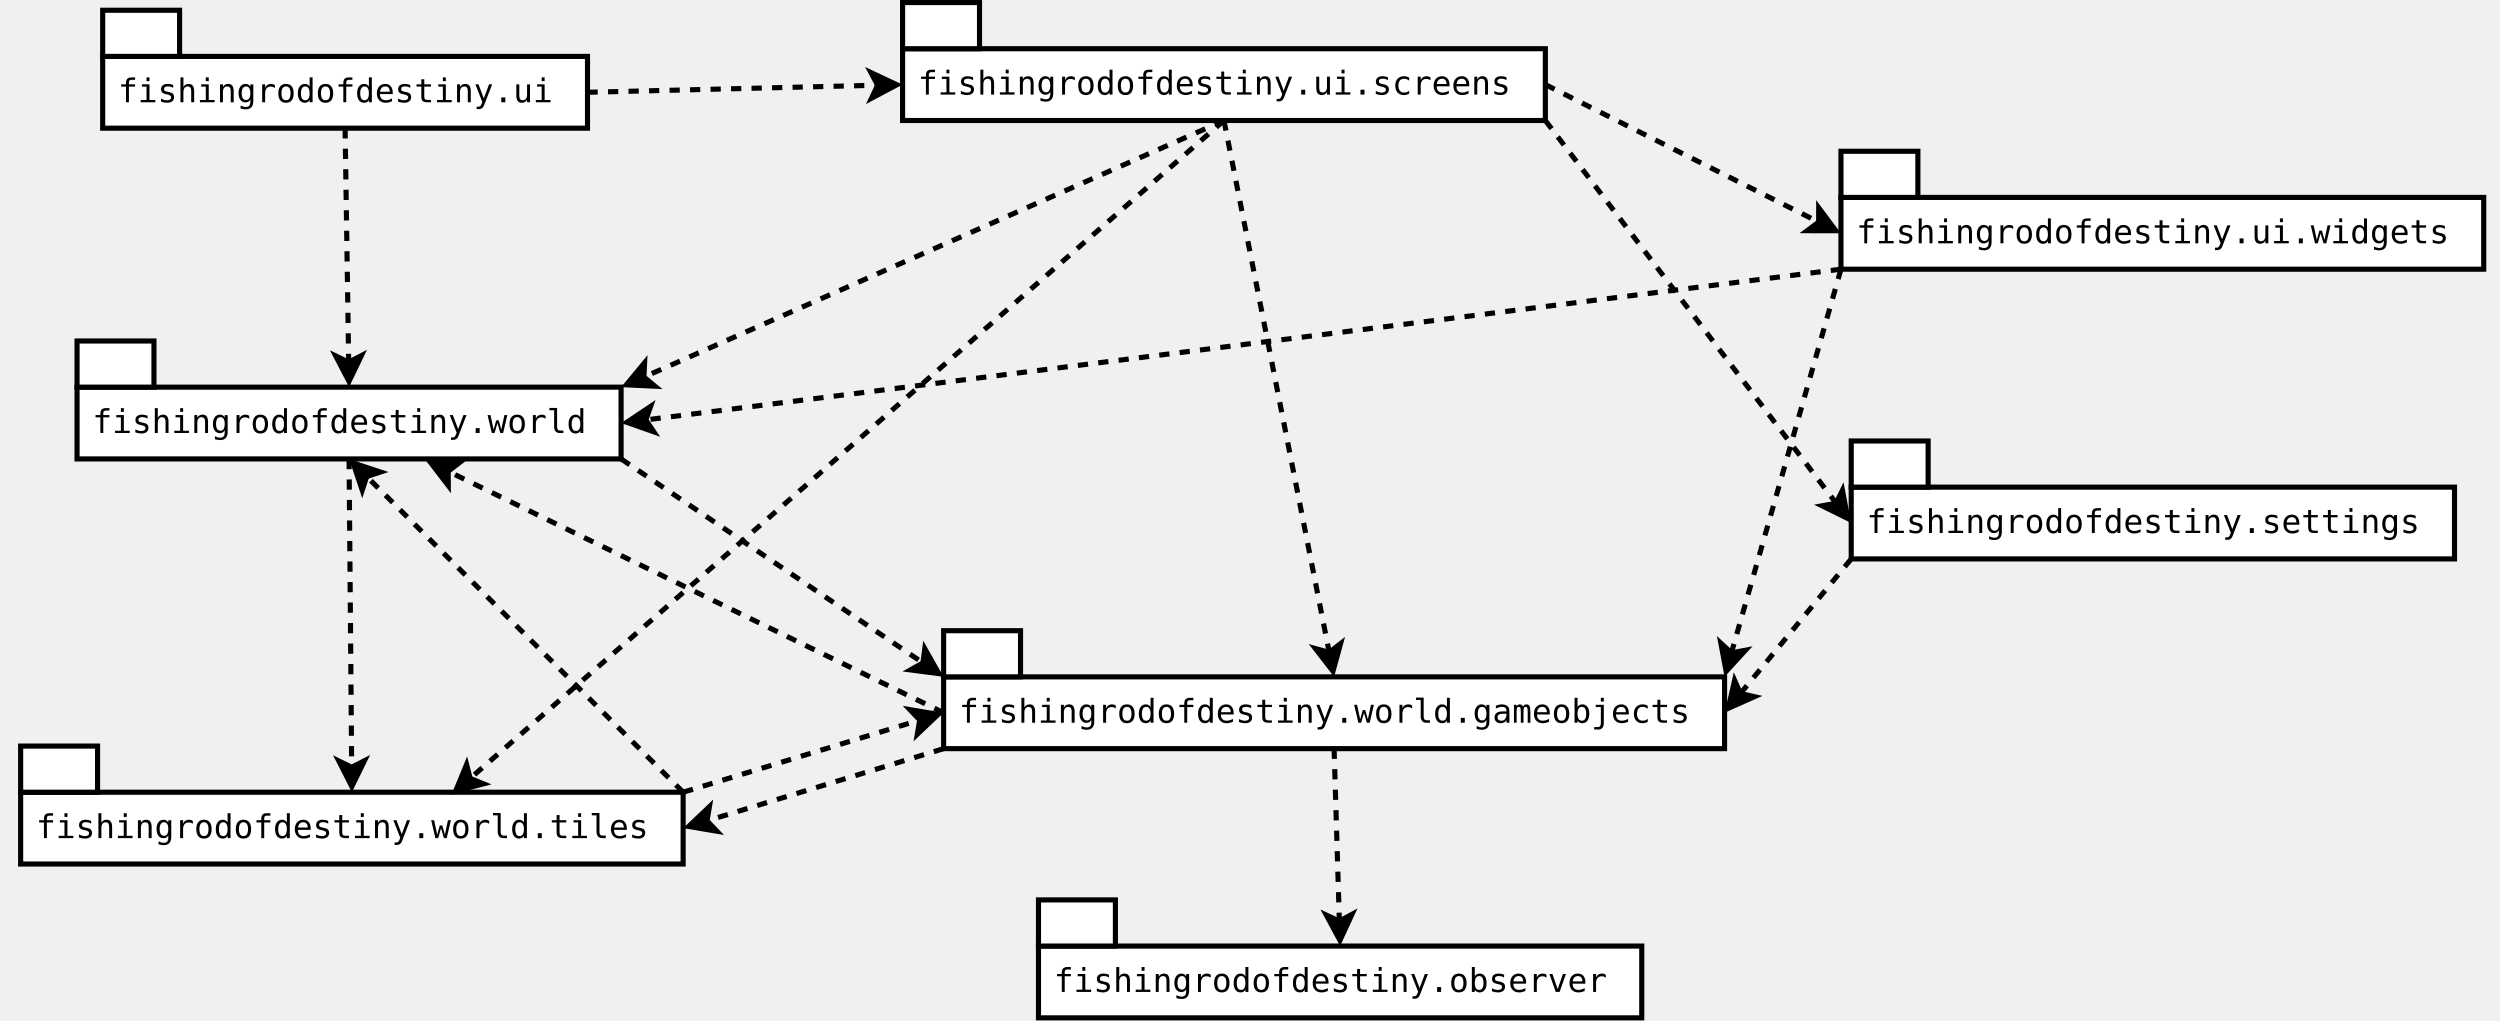
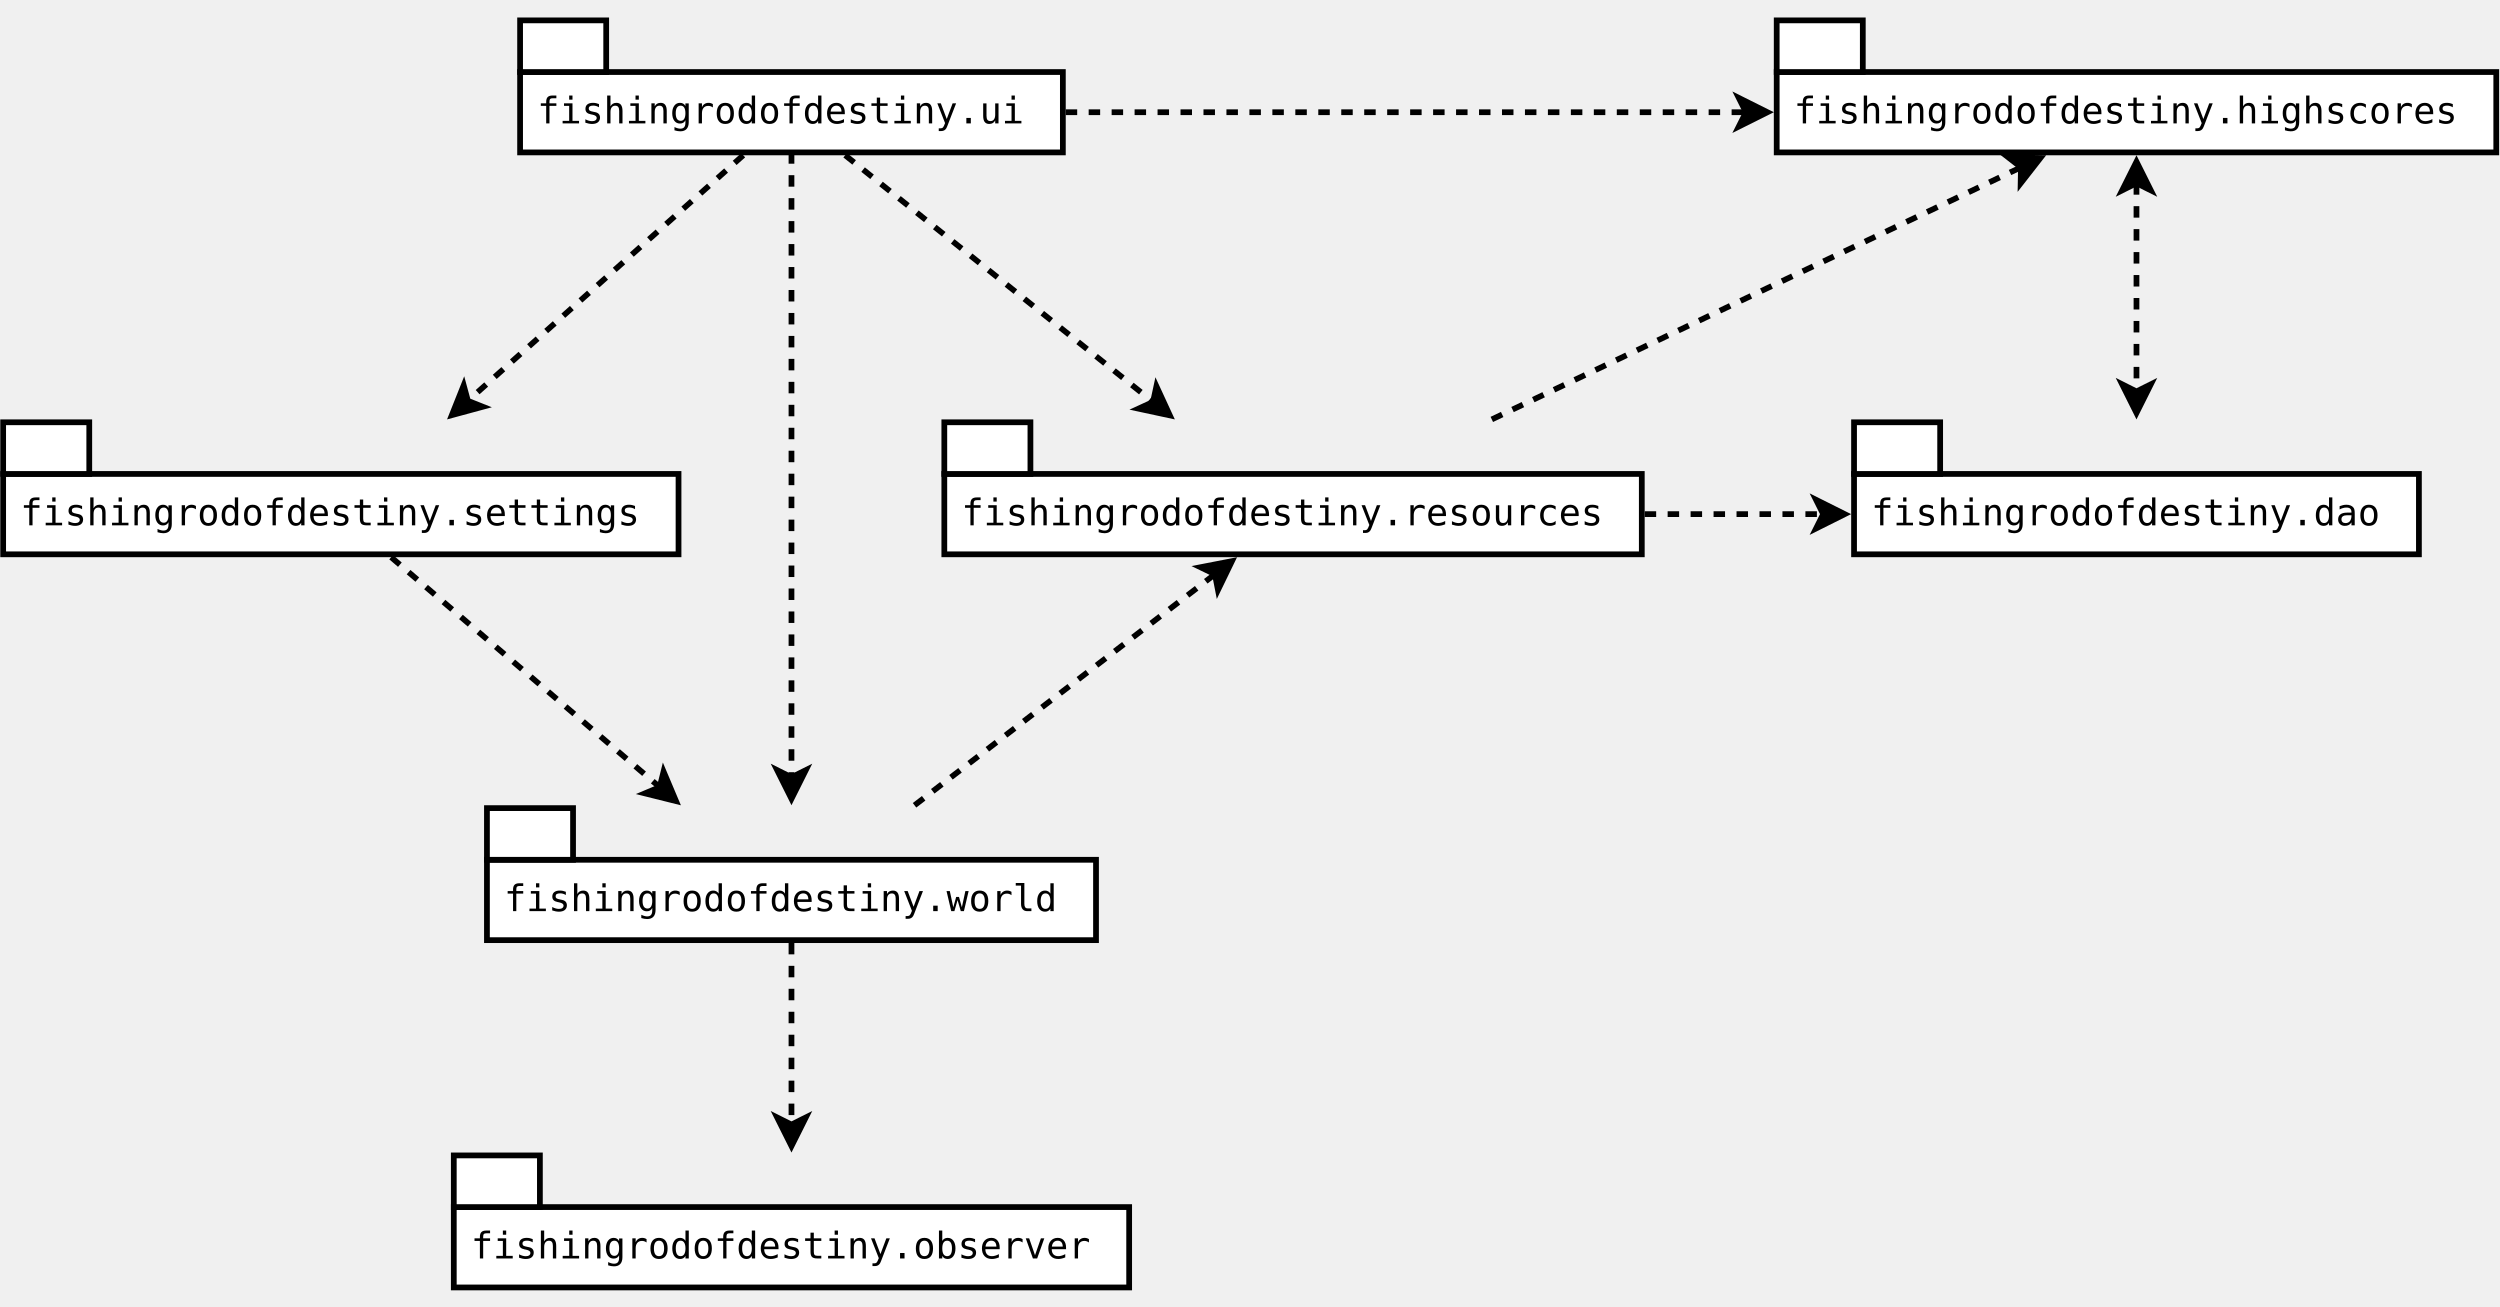
- <svg xmlns="http://www.w3.org/2000/svg" width="49cm" height="20cm" viewBox="240 224 963 398">
+ <svg xmlns="http://www.w3.org/2000/svg" width="44cm" height="23cm" viewBox="-59 55 871 444">
  <g>
-     <rect style="fill: #ffffff" x="274" y="246" width="189.1" height="28" />
-     <rect style="fill: none; fill-opacity:0; stroke-width: 2; stroke: #000000" x="274" y="246" width="189.1" height="28" />
-     <rect style="fill: #ffffff" x="274" y="228" width="30" height="18" />
-     <rect style="fill: none; fill-opacity:0; stroke-width: 2; stroke: #000000" x="274" y="228" width="30" height="18" />
-     <text font-size="12.8" style="fill: #000000;text-anchor:start;font-family:monospace;font-style:normal;font-weight:normal" x="280" y="263.9">
-       <tspan x="280" y="263.9">fishingrodofdestiny.ui </tspan>
+     <rect style="fill: #ffffff" x="122.2" y="74.45" width="189.1" height="28" />
+     <rect style="fill: none; fill-opacity:0; stroke-width: 2; stroke: #000000" x="122.2" y="74.45" width="189.1" height="28" />
+     <rect style="fill: #ffffff" x="122.2" y="56.45" width="30" height="18" />
+     <rect style="fill: none; fill-opacity:0; stroke-width: 2; stroke: #000000" x="122.2" y="56.45" width="30" height="18" />
+     <text font-size="12.8" style="fill: #000000;text-anchor:start;font-family:monospace;font-style:normal;font-weight:normal" x="128.2" y="92.35">
+       <tspan x="128.2" y="92.35">fishingrodofdestiny.ui </tspan>
    </text>
  </g>
  <g>
-     <rect style="fill: #ffffff" x="952" y="301" width="250.7" height="28" />
-     <rect style="fill: none; fill-opacity:0; stroke-width: 2; stroke: #000000" x="952" y="301" width="250.7" height="28" />
-     <rect style="fill: #ffffff" x="952" y="283" width="30" height="18" />
-     <rect style="fill: none; fill-opacity:0; stroke-width: 2; stroke: #000000" x="952" y="283" width="30" height="18" />
-     <text font-size="12.8" style="fill: #000000;text-anchor:start;font-family:monospace;font-style:normal;font-weight:normal" x="958" y="318.9">
-       <tspan x="958" y="318.9">fishingrodofdestiny.ui.widgets </tspan>
+     <rect style="fill: #ffffff" x="110.65" y="348.9" width="212.2" height="28" />
+     <rect style="fill: none; fill-opacity:0; stroke-width: 2; stroke: #000000" x="110.65" y="348.9" width="212.2" height="28" />
+     <rect style="fill: #ffffff" x="110.65" y="330.9" width="30" height="18" />
+     <rect style="fill: none; fill-opacity:0; stroke-width: 2; stroke: #000000" x="110.65" y="330.9" width="30" height="18" />
+     <text font-size="12.8" style="fill: #000000;text-anchor:start;font-family:monospace;font-style:normal;font-weight:normal" x="116.65" y="366.8">
+       <tspan x="116.65" y="366.8">fishingrodofdestiny.world </tspan>
    </text>
  </g>
  <g>
-     <rect style="fill: #ffffff" x="264" y="375" width="212.2" height="28" />
-     <rect style="fill: none; fill-opacity:0; stroke-width: 2; stroke: #000000" x="264" y="375" width="212.2" height="28" />
-     <rect style="fill: #ffffff" x="264" y="357" width="30" height="18" />
-     <rect style="fill: none; fill-opacity:0; stroke-width: 2; stroke: #000000" x="264" y="357" width="30" height="18" />
-     <text font-size="12.8" style="fill: #000000;text-anchor:start;font-family:monospace;font-style:normal;font-weight:normal" x="270" y="392.9">
-       <tspan x="270" y="392.9">fishingrodofdestiny.world </tspan>
+     <line style="fill: none; fill-opacity:0; stroke-width: 2; stroke-dasharray: 4; stroke: #000000" x1="216.75" y1="102.387" x2="216.75" y2="320.156" />
+     <polygon style="fill: #000000" points="216.75,327.656 211.75,317.656 216.75,320.156 221.75,317.656 " />
+     <polygon style="fill: none; fill-opacity:0; stroke-width: 2; stroke: #000000" points="216.75,327.656 211.75,317.656 216.75,320.156 221.75,317.656 " />
+   </g>
+   <g>
+     <rect style="fill: #ffffff" x="-57.9" y="214.475" width="235.3" height="28" />
+     <rect style="fill: none; fill-opacity:0; stroke-width: 2; stroke: #000000" x="-57.9" y="214.475" width="235.3" height="28" />
+     <rect style="fill: #ffffff" x="-57.9" y="196.475" width="30" height="18" />
+     <rect style="fill: none; fill-opacity:0; stroke-width: 2; stroke: #000000" x="-57.9" y="196.475" width="30" height="18" />
+     <text font-size="12.8" style="fill: #000000;text-anchor:start;font-family:monospace;font-style:normal;font-weight:normal" x="-51.9" y="232.375">
+       <tspan x="-51.9" y="232.375">fishingrodofdestiny.settings </tspan>
    </text>
  </g>
  <g>
-     <rect style="fill: #ffffff" x="602" y="488" width="304.6" height="28" />
-     <rect style="fill: none; fill-opacity:0; stroke-width: 2; stroke: #000000" x="602" y="488" width="304.6" height="28" />
-     <rect style="fill: #ffffff" x="602" y="470" width="30" height="18" />
-     <rect style="fill: none; fill-opacity:0; stroke-width: 2; stroke: #000000" x="602" y="470" width="30" height="18" />
-     <text font-size="12.8" style="fill: #000000;text-anchor:start;font-family:monospace;font-style:normal;font-weight:normal" x="608" y="505.9">
-       <tspan x="608" y="505.9">fishingrodofdestiny.world.gameobjects </tspan>
+     <line style="fill: none; fill-opacity:0; stroke-width: 2; stroke-dasharray: 4; stroke: #000000" x1="199.942" y1="103.44" x2="104.014" y2="188.997" />
+     <polygon style="fill: #000000" points="98.417,193.989 102.552,183.601 104.014,188.997 109.208,191.064 " />
+     <polygon style="fill: none; fill-opacity:0; stroke-width: 2; stroke: #000000" points="98.417,193.989 102.552,183.601 104.014,188.997 109.208,191.064 " />
+   </g>
+   <g>
+     <line style="fill: none; fill-opacity:0; stroke-width: 2; stroke-dasharray: 4; stroke: #000000" x1="77.276" y1="243.481" x2="170.833" y2="323.585" />
+     <polygon style="fill: #000000" points="176.53,328.463 165.682,325.757 170.833,323.585 172.186,318.161 " />
+     <polygon style="fill: none; fill-opacity:0; stroke-width: 2; stroke: #000000" points="176.53,328.463 165.682,325.757 170.833,323.585 172.186,318.161 " />
+   </g>
+   <g>
+     <rect style="fill: #ffffff" x="99.1" y="469.9" width="235.3" height="28" />
+     <rect style="fill: none; fill-opacity:0; stroke-width: 2; stroke: #000000" x="99.1" y="469.9" width="235.3" height="28" />
+     <rect style="fill: #ffffff" x="99.1" y="451.9" width="30" height="18" />
+     <rect style="fill: none; fill-opacity:0; stroke-width: 2; stroke: #000000" x="99.1" y="451.9" width="30" height="18" />
+     <text font-size="12.8" style="fill: #000000;text-anchor:start;font-family:monospace;font-style:normal;font-weight:normal" x="105.1" y="487.8">
+       <tspan x="105.1" y="487.8">fishingrodofdestiny.observer </tspan>
    </text>
  </g>
  <g>
-     <line style="fill: none; fill-opacity:0; stroke-width: 2; stroke-dasharray: 4; stroke: #000000" x1="463.1" y1="260" x2="576.267" y2="257.238" />
-     <polygon style="fill: #000000" points="583.765,257.055 573.89,262.297 576.267,257.238 573.646,252.3 " />
-     <polygon style="fill: none; fill-opacity:0; stroke-width: 2; stroke: #000000" points="583.765,257.055 573.89,262.297 576.267,257.238 573.646,252.3 " />
+     <line style="fill: none; fill-opacity:0; stroke-width: 2; stroke-dasharray: 4; stroke: #000000" x1="216.75" y1="377.848" x2="216.75" y2="441.159" />
+     <polygon style="fill: #000000" points="216.75,448.659 211.75,438.659 216.75,441.159 221.75,438.659 " />
+     <polygon style="fill: none; fill-opacity:0; stroke-width: 2; stroke: #000000" points="216.75,448.659 211.75,438.659 216.75,441.159 221.75,438.659 " />
  </g>
  <g>
-     <line style="fill: none; fill-opacity:0; stroke-width: 2; stroke-dasharray: 4; stroke: #000000" x1="368.55" y1="274" x2="369.951" y2="365.265" />
-     <polygon style="fill: #000000" points="370.066,372.764 364.913,362.842 369.951,365.265 374.912,362.689 " />
-     <polygon style="fill: none; fill-opacity:0; stroke-width: 2; stroke: #000000" points="370.066,372.764 364.913,362.842 369.951,365.265 374.912,362.689 " />
-   </g>
-   <g>
-     <line style="fill: none; fill-opacity:0; stroke-width: 2; stroke-dasharray: 4; stroke: #000000" x1="711.35" y1="271" x2="752.41" y2="478.449" />
-     <polygon style="fill: #000000" points="753.866,485.806 747.019,476.968 752.41,478.449 756.829,475.026 " />
-     <polygon style="fill: none; fill-opacity:0; stroke-width: 2; stroke: #000000" points="753.866,485.806 747.019,476.968 752.41,478.449 756.829,475.026 " />
-   </g>
-   <g>
-     <line style="fill: none; fill-opacity:0; stroke-width: 2; stroke-dasharray: 4; stroke: #000000" x1="476.2" y1="403" x2="593.933" y2="482.549" />
-     <polygon style="fill: #000000" points="600.147,486.748 589.062,485.292 593.933,482.549 594.661,477.007 " />
-     <polygon style="fill: none; fill-opacity:0; stroke-width: 2; stroke: #000000" points="600.147,486.748 589.062,485.292 593.933,482.549 594.661,477.007 " />
-   </g>
-   <g>
-     <rect style="fill: #ffffff" x="586" y="243" width="250.7" height="28" />
-     <rect style="fill: none; fill-opacity:0; stroke-width: 2; stroke: #000000" x="586" y="243" width="250.7" height="28" />
-     <rect style="fill: #ffffff" x="586" y="225" width="30" height="18" />
-     <rect style="fill: none; fill-opacity:0; stroke-width: 2; stroke: #000000" x="586" y="225" width="30" height="18" />
-     <text font-size="12.8" style="fill: #000000;text-anchor:start;font-family:monospace;font-style:normal;font-weight:normal" x="592" y="260.9">
-       <tspan x="592" y="260.9">fishingrodofdestiny.ui.screens </tspan>
+     <rect style="fill: #ffffff" x="586.95" y="214.475" width="196.8" height="28" />
+     <rect style="fill: none; fill-opacity:0; stroke-width: 2; stroke: #000000" x="586.95" y="214.475" width="196.8" height="28" />
+     <rect style="fill: #ffffff" x="586.95" y="196.475" width="30" height="18" />
+     <rect style="fill: none; fill-opacity:0; stroke-width: 2; stroke: #000000" x="586.95" y="196.475" width="30" height="18" />
+     <text font-size="12.8" style="fill: #000000;text-anchor:start;font-family:monospace;font-style:normal;font-weight:normal" x="592.95" y="232.375">
+       <tspan x="592.95" y="232.375">fishingrodofdestiny.dao </tspan>
    </text>
  </g>
  <g>
-     <rect style="fill: #ffffff" x="242" y="533" width="258.4" height="28" />
-     <rect style="fill: none; fill-opacity:0; stroke-width: 2; stroke: #000000" x="242" y="533" width="258.4" height="28" />
-     <rect style="fill: #ffffff" x="242" y="515" width="30" height="18" />
-     <rect style="fill: none; fill-opacity:0; stroke-width: 2; stroke: #000000" x="242" y="515" width="30" height="18" />
-     <text font-size="12.8" style="fill: #000000;text-anchor:start;font-family:monospace;font-style:normal;font-weight:normal" x="248" y="550.9">
-       <tspan x="248" y="550.9">fishingrodofdestiny.world.tiles </tspan>
+     <rect style="fill: #ffffff" x="560" y="74.45" width="250.7" height="28" />
+     <rect style="fill: none; fill-opacity:0; stroke-width: 2; stroke: #000000" x="560" y="74.45" width="250.7" height="28" />
+     <rect style="fill: #ffffff" x="560" y="56.45" width="30" height="18" />
+     <rect style="fill: none; fill-opacity:0; stroke-width: 2; stroke: #000000" x="560" y="56.45" width="30" height="18" />
+     <text font-size="12.8" style="fill: #000000;text-anchor:start;font-family:monospace;font-style:normal;font-weight:normal" x="566" y="92.35">
+       <tspan x="566" y="92.35">fishingrodofdestiny.highscores </tspan>
    </text>
  </g>
  <g>
-     <line style="fill: none; fill-opacity:0; stroke-width: 2; stroke-dasharray: 4; stroke: #000000" x1="836.7" y1="257" x2="943.302" y2="310.625" />
-     <polygon style="fill: #000000" points="950.002,313.995 938.822,313.968 943.302,310.625 943.316,305.035 " />
-     <polygon style="fill: none; fill-opacity:0; stroke-width: 2; stroke: #000000" points="950.002,313.995 938.822,313.968 943.302,310.625 943.316,305.035 " />
-   </g>
-   <g>
-     <line style="fill: none; fill-opacity:0; stroke-width: 2; stroke-dasharray: 4; stroke: #000000" x1="711.35" y1="271" x2="485.104" y2="371.062" />
-     <polygon style="fill: #000000" points="478.245,374.096 485.368,365.478 485.104,371.062 489.413,374.624 " />
-     <polygon style="fill: none; fill-opacity:0; stroke-width: 2; stroke: #000000" points="478.245,374.096 485.368,365.478 485.104,371.062 489.413,374.624 " />
-   </g>
-   <g>
-     <line style="fill: none; fill-opacity:0; stroke-width: 2; stroke-dasharray: 4; stroke: #000000" x1="952" y1="329" x2="909.273" y2="478.638" />
-     <polygon style="fill: #000000" points="907.214,485.85 905.152,474.861 909.273,478.638 914.767,477.607 " />
-     <polygon style="fill: none; fill-opacity:0; stroke-width: 2; stroke: #000000" points="907.214,485.85 905.152,474.861 909.273,478.638 914.767,477.607 " />
-   </g>
-   <g>
-     <line style="fill: none; fill-opacity:0; stroke-width: 2; stroke-dasharray: 4; stroke: #000000" x1="952" y1="329" x2="485.86" y2="387.782" />
-     <polygon style="fill: #000000" points="478.418,388.72 487.714,382.508 485.86,387.782 488.965,392.43 " />
-     <polygon style="fill: none; fill-opacity:0; stroke-width: 2; stroke: #000000" points="478.418,388.72 487.714,382.508 485.86,387.782 488.965,392.43 " />
-   </g>
-   <g>
-     <line style="fill: none; fill-opacity:0; stroke-width: 2; stroke-dasharray: 4; stroke: #000000" x1="370.1" y1="403" x2="371.118" y2="523.264" />
-     <polygon style="fill: #000000" points="371.181,530.764 366.097,520.807 371.118,523.264 376.096,520.722 " />
-     <polygon style="fill: none; fill-opacity:0; stroke-width: 2; stroke: #000000" points="371.181,530.764 366.097,520.807 371.118,523.264 376.096,520.722 " />
-   </g>
-   <g>
-     <line style="fill: none; fill-opacity:0; stroke-width: 2; stroke-dasharray: 4; stroke: #000000" x1="602" y1="516" x2="509.712" y2="544.159" />
-     <polygon style="fill: #000000" points="502.539,546.347 510.644,538.647 509.712,544.159 513.563,548.211 " />
-     <polygon style="fill: none; fill-opacity:0; stroke-width: 2; stroke: #000000" points="502.539,546.347 510.644,538.647 509.712,544.159 513.563,548.211 " />
-   </g>
-   <g>
-     <line style="fill: none; fill-opacity:0; stroke-width: 2; stroke-dasharray: 4; stroke: #000000" x1="500.4" y1="533" x2="376.992" y2="409.877" />
-     <polygon style="fill: #000000" points="371.683,404.579 382.294,408.103 376.992,409.877 375.231,415.182 " />
-     <polygon style="fill: none; fill-opacity:0; stroke-width: 2; stroke: #000000" points="371.683,404.579 382.294,408.103 376.992,409.877 375.231,415.182 " />
-   </g>
-   <g>
-     <line style="fill: none; fill-opacity:0; stroke-width: 2; stroke-dasharray: 4; stroke: #000000" x1="500.4" y1="533" x2="592.688" y2="504.841" />
-     <polygon style="fill: #000000" points="599.861,502.653 591.756,510.353 592.688,504.841 588.837,500.789 " />
-     <polygon style="fill: none; fill-opacity:0; stroke-width: 2; stroke: #000000" points="599.861,502.653 591.756,510.353 592.688,504.841 588.837,500.789 " />
-   </g>
-   <g>
-     <rect style="fill: #ffffff" x="956" y="414" width="235.3" height="28" />
-     <rect style="fill: none; fill-opacity:0; stroke-width: 2; stroke: #000000" x="956" y="414" width="235.3" height="28" />
-     <rect style="fill: #ffffff" x="956" y="396" width="30" height="18" />
-     <rect style="fill: none; fill-opacity:0; stroke-width: 2; stroke: #000000" x="956" y="396" width="30" height="18" />
-     <text font-size="12.8" style="fill: #000000;text-anchor:start;font-family:monospace;font-style:normal;font-weight:normal" x="962" y="431.9">
-       <tspan x="962" y="431.9">fishingrodofdestiny.settings </tspan>
+     <rect style="fill: #ffffff" x="270" y="214.475" width="243" height="28" />
+     <rect style="fill: none; fill-opacity:0; stroke-width: 2; stroke: #000000" x="270" y="214.475" width="243" height="28" />
+     <rect style="fill: #ffffff" x="270" y="196.475" width="30" height="18" />
+     <rect style="fill: none; fill-opacity:0; stroke-width: 2; stroke: #000000" x="270" y="196.475" width="30" height="18" />
+     <text font-size="12.8" style="fill: #000000;text-anchor:start;font-family:monospace;font-style:normal;font-weight:normal" x="276" y="232.375">
+       <tspan x="276" y="232.375">fishingrodofdestiny.resources </tspan>
    </text>
  </g>
  <g>
-     <line style="fill: none; fill-opacity:0; stroke-width: 2; stroke-dasharray: 4; stroke: #000000" x1="836.7" y1="271" x2="950.109" y2="420.248" />
-     <polygon style="fill: #000000" points="954.647,426.22 944.616,421.283 950.109,420.248 952.578,415.232 " />
-     <polygon style="fill: none; fill-opacity:0; stroke-width: 2; stroke: #000000" points="954.647,426.22 944.616,421.283 950.109,420.248 952.578,415.232 " />
+     <line style="fill: none; fill-opacity:0; stroke-width: 2; stroke-dasharray: 4; stroke: #000000" x1="685.35" y1="113.177" x2="685.35" y2="185.741" />
+     <polygon style="fill: #000000" points="685.35,105.677 690.35,115.677 685.35,113.177 680.35,115.677 " />
+     <polygon style="fill: none; fill-opacity:0; stroke-width: 2; stroke: #000000" points="685.35,105.677 690.35,115.677 685.35,113.177 680.35,115.677 " />
+     <polygon style="fill: #000000" points="685.35,193.241 680.35,183.241 685.35,185.741 690.35,183.241 " />
+     <polygon style="fill: none; fill-opacity:0; stroke-width: 2; stroke: #000000" points="685.35,193.241 680.35,183.241 685.35,185.741 690.35,183.241 " />
  </g>
  <g>
-     <line style="fill: none; fill-opacity:0; stroke-width: 2; stroke-dasharray: 4; stroke: #000000" x1="956" y1="442" x2="912.788" y2="494.484" />
-     <polygon style="fill: #000000" points="908.021,500.274 910.517,489.376 912.788,494.484 918.237,495.732 " />
-     <polygon style="fill: none; fill-opacity:0; stroke-width: 2; stroke: #000000" points="908.021,500.274 910.517,489.376 912.788,494.484 918.237,495.732 " />
+     <line style="fill: none; fill-opacity:0; stroke-width: 2; stroke-dasharray: 4; stroke: #000000" x1="514.006" y1="228.475" x2="576.208" y2="228.475" />
+     <polygon style="fill: #000000" points="583.708,228.475 573.708,233.475 576.208,228.475 573.708,223.475 " />
+     <polygon style="fill: none; fill-opacity:0; stroke-width: 2; stroke: #000000" points="583.708,228.475 573.708,233.475 576.208,228.475 573.708,223.475 " />
  </g>
  <g>
-     <line style="fill: none; fill-opacity:0; stroke-width: 2; stroke-dasharray: 4; stroke: #000000" x1="602" y1="502" x2="408.746" y2="407.831" />
-     <polygon style="fill: #000000" points="402.003,404.546 413.183,404.432 408.746,407.831 408.803,413.421 " />
-     <polygon style="fill: none; fill-opacity:0; stroke-width: 2; stroke: #000000" points="402.003,404.546 413.183,404.432 408.746,407.831 408.803,413.421 " />
+     <line style="fill: none; fill-opacity:0; stroke-width: 2; stroke-dasharray: 4; stroke: #000000" x1="235.458" y1="103.44" x2="342.721" y2="189.389" />
+     <polygon style="fill: #000000" points="348.574,194.079 337.644,191.728 342.721,189.389 343.897,183.924 " />
+     <polygon style="fill: none; fill-opacity:0; stroke-width: 2; stroke: #000000" points="348.574,194.079 337.644,191.728 342.721,189.389 343.897,183.924 " />
  </g>
  <g>
-     <rect style="fill: #ffffff" x="639" y="593" width="235.3" height="28" />
-     <rect style="fill: none; fill-opacity:0; stroke-width: 2; stroke: #000000" x="639" y="593" width="235.3" height="28" />
-     <rect style="fill: #ffffff" x="639" y="575" width="30" height="18" />
-     <rect style="fill: none; fill-opacity:0; stroke-width: 2; stroke: #000000" x="639" y="575" width="30" height="18" />
-     <text font-size="12.8" style="fill: #000000;text-anchor:start;font-family:monospace;font-style:normal;font-weight:normal" x="645" y="610.9">
-       <tspan x="645" y="610.9">fishingrodofdestiny.observer </tspan>
-     </text>
+     <line style="fill: none; fill-opacity:0; stroke-width: 2; stroke-dasharray: 4; stroke: #000000" x1="259.627" y1="329.917" x2="364.275" y2="249.418" />
+     <polygon style="fill: #000000" points="370.22,244.845 365.342,254.905 364.275,249.418 359.245,246.979 " />
+     <polygon style="fill: none; fill-opacity:0; stroke-width: 2; stroke: #000000" points="370.22,244.845 365.342,254.905 364.275,249.418 359.245,246.979 " />
  </g>
  <g>
-     <line style="fill: none; fill-opacity:0; stroke-width: 2; stroke-dasharray: 4; stroke: #000000" x1="754.3" y1="516" x2="756.353" y2="583.268" />
-     <polygon style="fill: #000000" points="756.582,590.765 751.279,580.922 756.353,583.268 761.274,580.617 " />
-     <polygon style="fill: none; fill-opacity:0; stroke-width: 2; stroke: #000000" points="756.582,590.765 751.279,580.922 756.353,583.268 761.274,580.617 " />
+     <line style="fill: none; fill-opacity:0; stroke-width: 2; stroke-dasharray: 4; stroke: #000000" x1="312.292" y1="88.45" x2="549.283" y2="88.45" />
+     <polygon style="fill: #000000" points="556.783,88.45 546.783,93.45 549.283,88.45 546.783,83.45 " />
+     <polygon style="fill: none; fill-opacity:0; stroke-width: 2; stroke: #000000" points="556.783,88.45 546.783,93.45 549.283,88.45 546.783,83.45 " />
  </g>
  <g>
-     <line style="fill: none; fill-opacity:0; stroke-width: 2; stroke-dasharray: 4; stroke: #000000" x1="711.35" y1="271" x2="417.335" y2="527.598" />
-     <polygon style="fill: #000000" points="411.685,532.53 415.931,522.187 417.335,527.598 422.507,529.721 " />
-     <polygon style="fill: none; fill-opacity:0; stroke-width: 2; stroke: #000000" points="411.685,532.53 415.931,522.187 417.335,527.598 422.507,529.721 " />
+     <line style="fill: none; fill-opacity:0; stroke-width: 2; stroke-dasharray: 4; stroke: #000000" x1="460.748" y1="195.477" x2="645.103" y2="107.629" />
+     <polygon style="fill: #000000" points="651.873,104.402 644.997,113.218 645.103,107.629 640.695,104.19 " />
+     <polygon style="fill: none; fill-opacity:0; stroke-width: 2; stroke: #000000" points="651.873,104.402 644.997,113.218 645.103,107.629 640.695,104.19 " />
  </g>
</svg>
